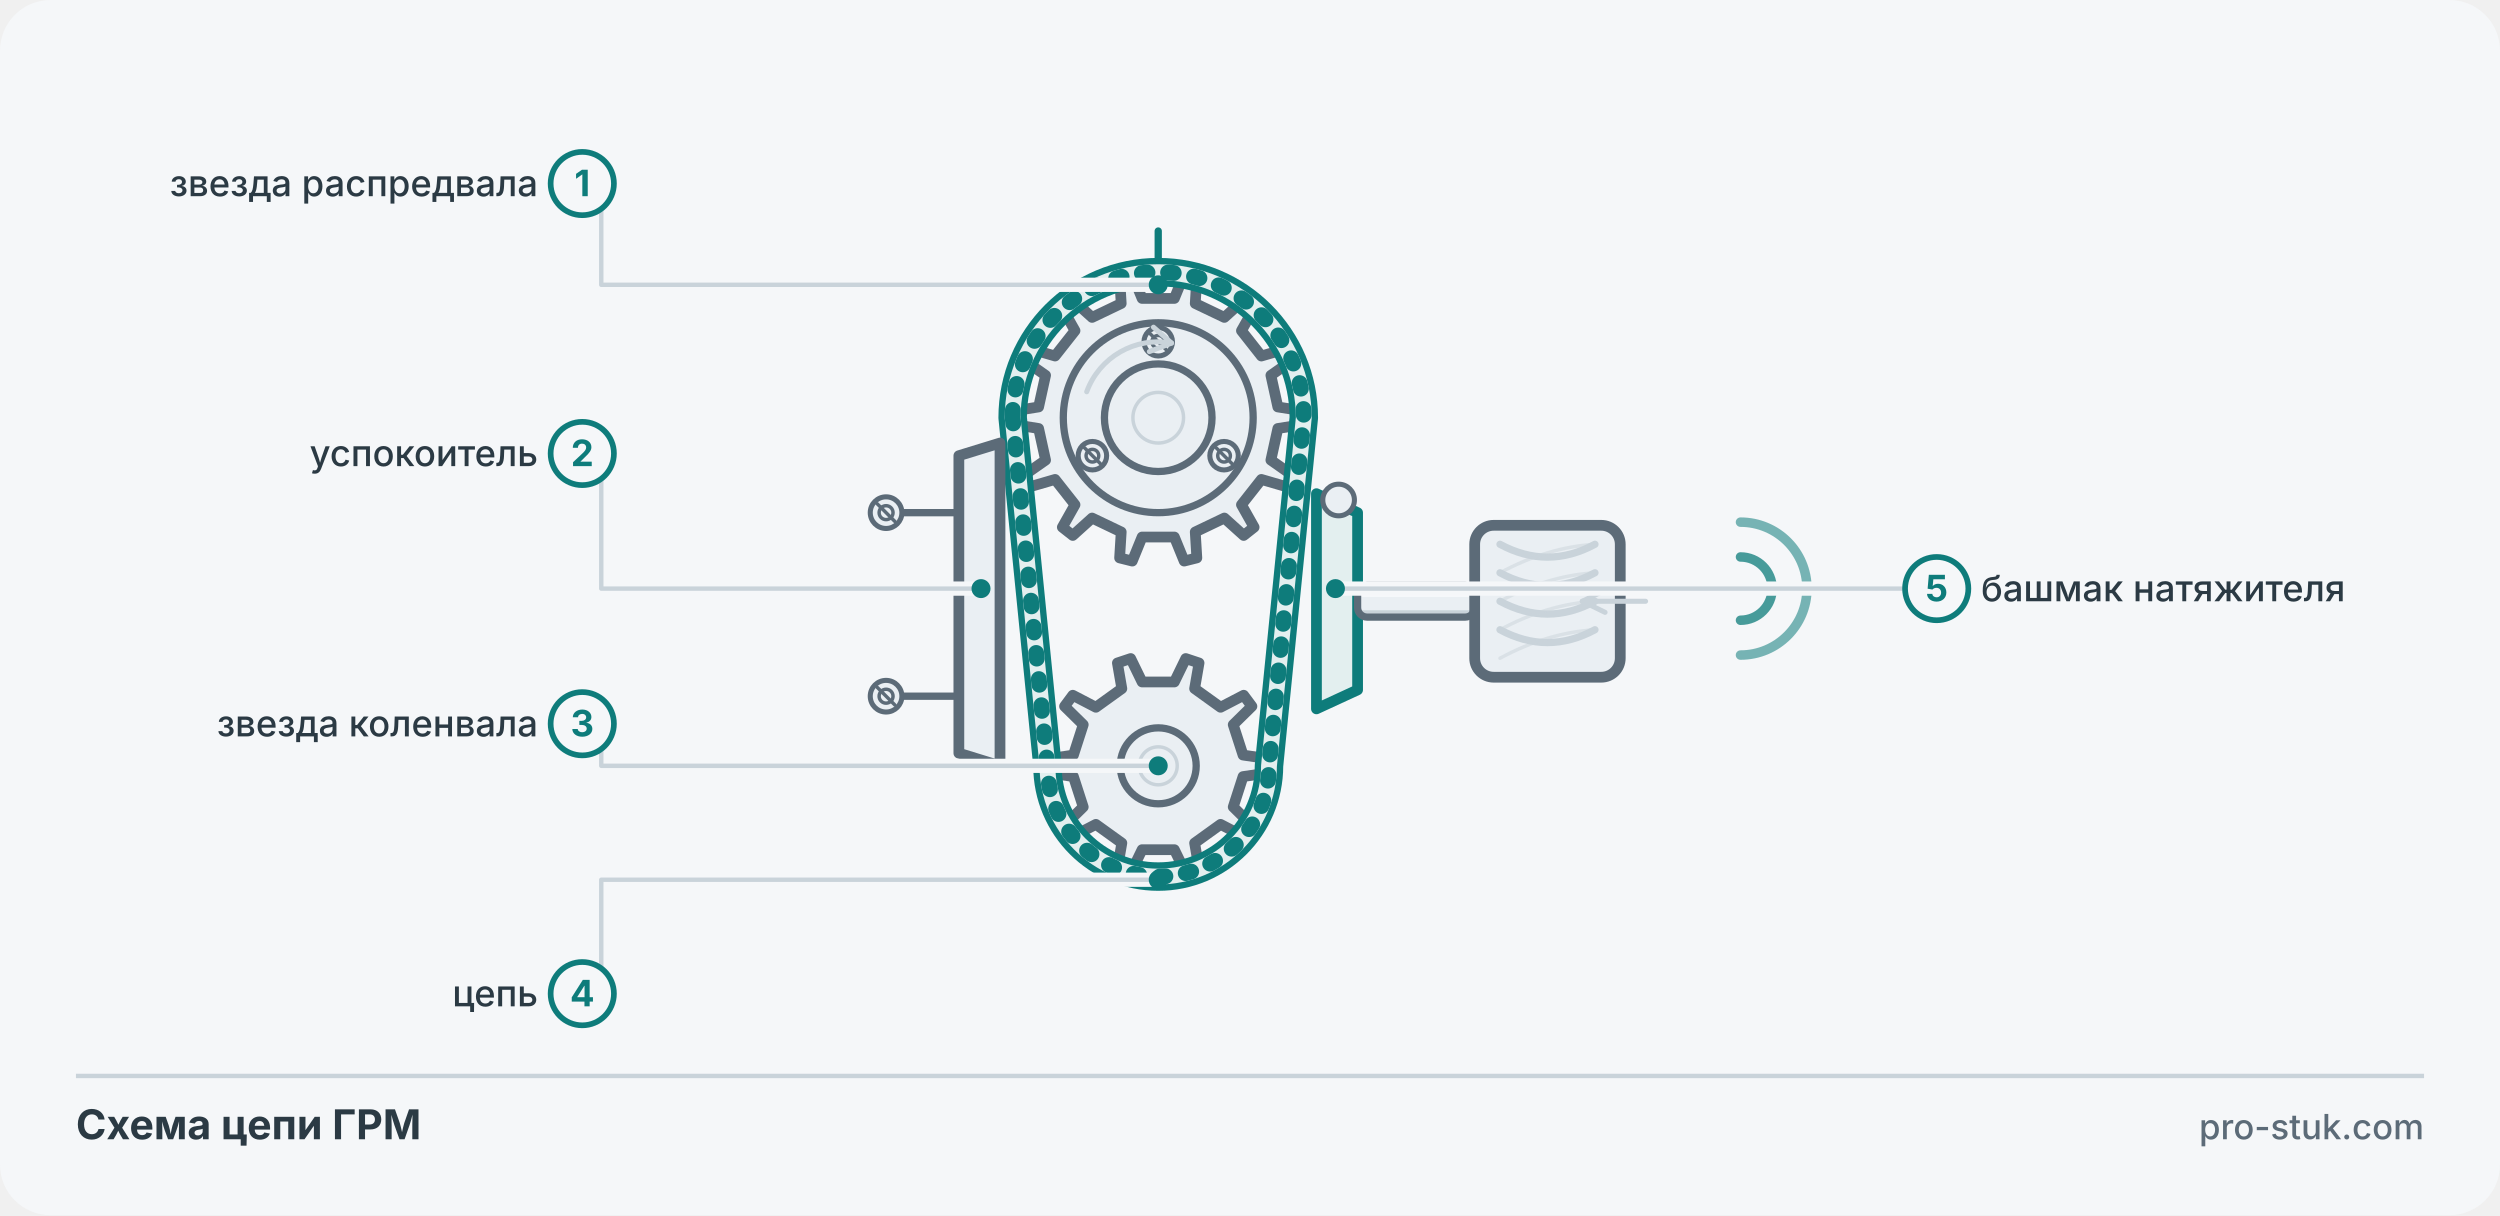
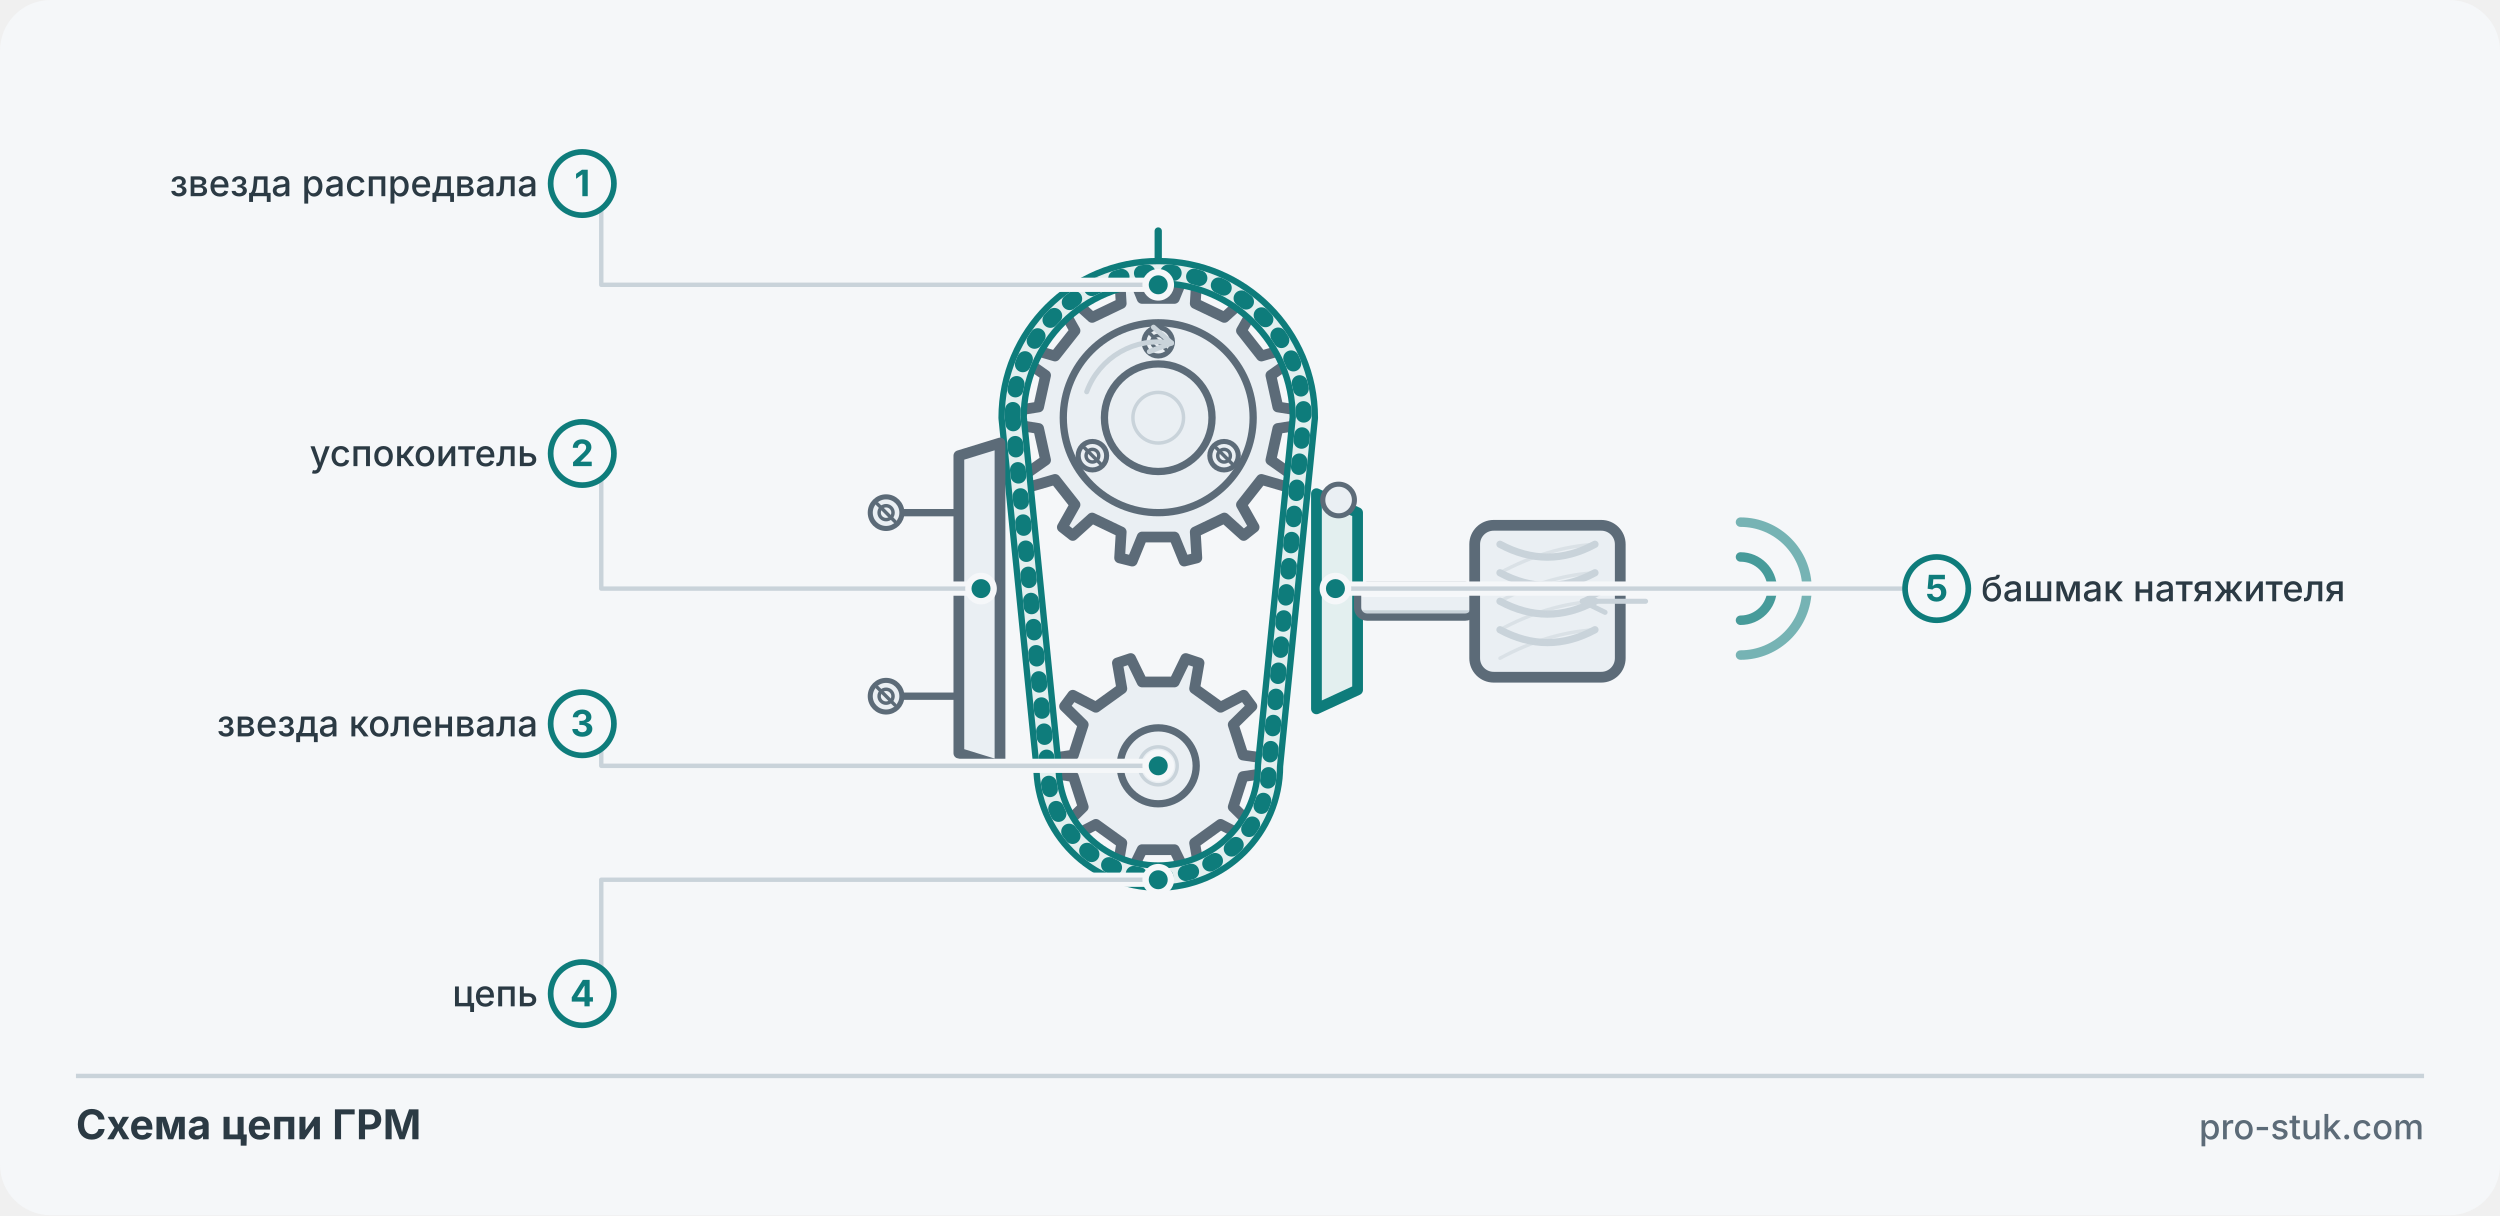
<svg xmlns="http://www.w3.org/2000/svg" viewBox="0 0 790 384" role="img" aria-label="Схема цепи ГРМ">
  <defs>
    <pattern id="mRub" width="7" height="7" patternUnits="userSpaceOnUse">
      <path d="M0 7 L7 0 M-1 1 L1 -1 M6 8 L8 6" stroke="#C9D3DA" stroke-width="1" />
      <path d="M0 0 L7 7 M-1 6 L1 8 M6 -1 L8 1" stroke="#C9D3DA" stroke-width="1" />
    </pattern>
    <pattern id="mCer" width="8" height="8" patternUnits="userSpaceOnUse">
      <circle cx="2" cy="2" r="1.2" fill="#C9D3DA" />
      <circle cx="6" cy="6" r="1.2" fill="#C9D3DA" />
    </pattern>
    <pattern id="mFric" width="6" height="6" patternUnits="userSpaceOnUse">
      <circle cx="1.5" cy="1.5" r="0.9" fill="#0E7C7B" opacity="0.55" />
      <circle cx="4.5" cy="4.5" r="0.9" fill="#0E7C7B" opacity="0.55" />
      <circle cx="4.5" cy="1.5" r="0.6" fill="#0E7C7B" opacity="0.35" />
    </pattern>
    <pattern id="mMet" width="6" height="6" patternUnits="userSpaceOnUse" patternTransform="rotate(45)">
      <path d="M0 0 V6" stroke="#C9D3DA" stroke-width="1" />
    </pattern>
  </defs>
  <rect width="790" height="384" rx="16" fill="#F5F7F9" />
  <g id="hl" />
  <g transform="translate(198,66)">
    <g fill="none" stroke-linecap="round" stroke-linejoin="round">
      <path d="M 205.8 62.6 L 214.0 63.9 L 214.0 68.1 L 205.8 69.4 L 203.6 79.4 L 210.3 84.1 L 208.5 87.8 L 200.6 85.5 L 194.3 93.5 L 198.3 100.6 L 195.0 103.2 L 188.9 97.7 L 179.7 102.1 L 180.2 110.3 L 176.2 111.3 L 173.1 103.7 L 162.9 103.7 L 159.8 111.3 L 155.8 110.3 L 156.3 102.1 L 147.1 97.7 L 141.0 103.2 L 137.7 100.6 L 141.7 93.5 L 135.4 85.5 L 127.5 87.8 L 125.7 84.1 L 132.4 79.4 L 130.2 69.4 L 122.0 68.1 L 122.0 63.9 L 130.2 62.6 L 132.4 52.6 L 125.7 47.9 L 127.5 44.2 L 135.4 46.5 L 141.7 38.5 L 137.7 31.4 L 141.0 28.8 L 147.1 34.3 L 156.3 29.9 L 155.8 21.7 L 159.8 20.7 L 162.9 28.3 L 173.1 28.3 L 176.2 20.7 L 180.2 21.7 L 179.7 29.9 L 188.9 34.3 L 195.0 28.8 L 198.3 31.4 L 194.3 38.5 L 200.6 46.5 L 208.5 44.2 L 210.3 47.9 L 203.6 52.6 Z" stroke="#5C6B78" stroke-width="3.4" fill="#EAEFF3" />
      <circle cx="168.0" cy="66.0" r="30.0" stroke="#5C6B78" stroke-width="2.3" fill="none" />
      <circle cx="168.0" cy="66.0" r="17.0" stroke="#5C6B78" stroke-width="2.3" fill="#EAEFF3" />
      <circle cx="168.0" cy="66.0" r="8.0" stroke="#C9D3DA" stroke-width="1.1" fill="none" />
      <circle cx="188.8" cy="78.0" r="4.5" stroke="#5C6B78" stroke-width="1.6" fill="#EAEFF3" />
      <path d="M 186.3 75.5 L 191.3 80.5" stroke="#5C6B78" stroke-width="1.1" />
      <circle cx="188.8" cy="78.0" r="2.0" stroke="#5C6B78" stroke-width="1.1" fill="none" />
      <circle cx="147.2" cy="78.0" r="4.5" stroke="#5C6B78" stroke-width="1.6" fill="#EAEFF3" />
      <path d="M 144.7 75.5 L 149.7 80.5" stroke="#5C6B78" stroke-width="1.1" />
      <circle cx="147.2" cy="78.0" r="2.0" stroke="#5C6B78" stroke-width="1.1" fill="none" />
      <circle cx="168.0" cy="42.0" r="4.5" stroke="#5C6B78" stroke-width="1.6" fill="#EAEFF3" />
      <path d="M 165.5 39.5 L 170.5 44.5" stroke="#5C6B78" stroke-width="1.1" />
      <circle cx="168.0" cy="42.0" r="2.0" stroke="#5C6B78" stroke-width="1.1" fill="none" />
      <path d="M 168.0 18.0 L 168.0 7.0" stroke="#0E7C7B" stroke-width="2.3" />
      <path d="M 194.8 172.6 L 202.9 173.8 L 202.9 178.2 L 194.8 179.4 L 191.7 189.0 L 197.6 194.8 L 195.0 198.3 L 187.7 194.5 L 179.5 200.4 L 180.9 208.5 L 176.7 209.9 L 173.1 202.5 L 162.9 202.5 L 159.3 209.9 L 155.1 208.5 L 156.5 200.4 L 148.3 194.5 L 141.0 198.3 L 138.4 194.8 L 144.3 189.0 L 141.2 179.4 L 133.1 178.2 L 133.1 173.8 L 141.2 172.6 L 144.3 163.0 L 138.4 157.2 L 141.0 153.7 L 148.3 157.5 L 156.5 151.6 L 155.1 143.5 L 159.3 142.1 L 162.9 149.5 L 173.1 149.5 L 176.7 142.1 L 180.9 143.5 L 179.5 151.6 L 187.7 157.5 L 195.0 153.7 L 197.6 157.2 L 191.7 163.0 Z" stroke="#5C6B78" stroke-width="3.4" fill="#EAEFF3" />
      <circle cx="168.0" cy="176.0" r="12.0" stroke="#5C6B78" stroke-width="2.3" fill="#EAEFF3" />
      <circle cx="168.0" cy="176.0" r="6.0" stroke="#C9D3DA" stroke-width="1.1" fill="none" />
      <path d="M 122.0 66.0 L 133.0 176.0 A 35.0 35.0 0 0 0 203.0 176.0 L 214.0 66.0 A 46.0 46.0 0 0 0 122.0 66.0 Z" stroke="#0E7C7B" stroke-width="9" fill="none" />
      <path d="M 122.0 66.0 L 133.0 176.0 A 35.0 35.0 0 0 0 203.0 176.0 L 214.0 66.0 A 46.0 46.0 0 0 0 122.0 66.0 Z" stroke="#E3EFEF" stroke-width="5" fill="none" />
      <path d="M 122.0 66.0 L 133.0 176.0 A 35.0 35.0 0 0 0 203.0 176.0 L 214.0 66.0 A 46.0 46.0 0 0 0 122.0 66.0 Z" stroke="#0E7C7B" stroke-width="5" stroke-dasharray="1.8 6.5" fill="none" />
      <path d="M 118.0 74.0 L 118.0 176.0 L 105.0 172.0 L 105.0 78.0 Z" stroke="#5C6B78" stroke-width="3.4" fill="#EAEFF3" />
      <path d="M 105.0 96.0 L 86.0 96.0" stroke="#5C6B78" stroke-width="2.3" />
      <circle cx="82.0" cy="96.0" r="5.0" stroke="#5C6B78" stroke-width="1.6" fill="#EAEFF3" />
      <path d="M 79.2 93.2 L 84.8 98.8" stroke="#5C6B78" stroke-width="1.1" />
      <circle cx="82.0" cy="96.0" r="2.2" stroke="#5C6B78" stroke-width="1.1" fill="none" />
      <path d="M 105.0 154.0 L 86.0 154.0" stroke="#5C6B78" stroke-width="2.3" />
      <circle cx="82.0" cy="154.0" r="5.0" stroke="#5C6B78" stroke-width="1.6" fill="#EAEFF3" />
      <path d="M 79.2 151.2 L 84.8 156.8" stroke="#5C6B78" stroke-width="1.1" />
      <circle cx="82.0" cy="154.0" r="2.2" stroke="#5C6B78" stroke-width="1.1" fill="none" />
      <path d="M 218.0 90.0 L 218.0 158.0 L 231.0 152.0 L 231.0 96.0 Z" stroke="#0E7C7B" stroke-width="3.4" fill="#E3EFEF" />
      <circle cx="225.0" cy="92.0" r="5.0" stroke="#5C6B78" stroke-width="1.6" fill="#EAEFF3" />
      <rect x="231.0" y="119.0" width="37.0" height="10.0" rx="3" stroke="none" stroke-width="0" fill="#EAEFF3" />
      <rect x="231.0" y="120.4" width="37.0" height="2.2" fill="#FFFFFF" opacity="0.65" />
      <path d="M 231.0 127.4 L 268.0 127.4" stroke="#C9D3DA" stroke-width="1.1" />
      <rect x="231.0" y="119.0" width="37.0" height="10.0" rx="3" stroke="#5C6B78" stroke-width="2.3" fill="none" />
      <rect x="268.0" y="100.0" width="46.0" height="48.0" rx="6" stroke="#5C6B78" stroke-width="3.4" fill="#EAEFF3" />
      <path d="M 276 106.0 Q 291 114.1 306 106.0" stroke="#C9D3DA" stroke-width="2.3" fill="none" />
      <path d="M 306 106.0 Q 291 106.9 276 115.0" stroke="#C9D3DA" stroke-width="1.1" fill="none" opacity="0.5" />
      <path d="M 276 115.0 Q 291 123.1 306 115.0" stroke="#C9D3DA" stroke-width="2.3" fill="none" />
      <path d="M 306 115.0 Q 291 115.9 276 124.0" stroke="#C9D3DA" stroke-width="1.1" fill="none" opacity="0.5" />
      <path d="M 276 124.0 Q 291 132.1 306 124.0" stroke="#C9D3DA" stroke-width="2.3" fill="none" />
      <path d="M 306 124.0 Q 291 124.9 276 133.0" stroke="#C9D3DA" stroke-width="1.1" fill="none" opacity="0.5" />
      <path d="M 276 133.0 Q 291 141.1 306 133.0" stroke="#C9D3DA" stroke-width="2.3" fill="none" />
      <path d="M 306 133.0 Q 291 133.9 276 142.0" stroke="#C9D3DA" stroke-width="1.1" fill="none" opacity="0.5" />
      <path d="M 322.0 124.0 L 302.0 124.0" stroke="#C9D3DA" stroke-width="1.6" />
      <path d="M 309.2 120.5 L 302.0 124.0 L 309.2 127.5" stroke="#C9D3DA" stroke-width="1.6" fill="none" />
      <path d="M 145.4 57.8 A 24.0 24.0 0 0 1 172.2 42.4" stroke="#C9D3DA" stroke-width="1.6" fill="none" />
      <path d="M 165.2 45.1 L 172.2 42.4 L 166.5 37.4" stroke="#C9D3DA" stroke-width="1.6" fill="none" />
      <path d="M 352 110 A 10 10 0 0 1 352 130" stroke="#0E7C7B" stroke-width="3" opacity="0.75" />
      <path d="M 352 99 A 21 21 0 0 1 352 141" stroke="#0E7C7B" stroke-width="3" opacity="0.55" />
    </g>
  </g>
  <g fill="none" stroke-linecap="round" stroke-linejoin="round">
    <path d="M 184.0 58.0 L 190.0 58.0 L 190.0 90.0 L 366.0 90.0" stroke="#F5F7F9" stroke-width="4.5" fill="none" />
    <path d="M 184.0 58.0 L 190.0 58.0 L 190.0 90.0 L 366.0 90.0" stroke="#C9D3DA" stroke-width="1.4" fill="none" />
+     <circle cx="366.0" cy="90.0" r="5" fill="#F5F7F9" />
    <circle cx="366.0" cy="90.0" r="3" fill="#0E7C7B" />
    <circle cx="184" cy="58.0" r="10" fill="#F5F7F9" stroke="#0E7C7B" stroke-width="1.8" />
    <text x="184.0" y="62.0" font-family="Manrope, Inter, system-ui, -apple-system, Segoe UI, sans-serif" font-size="11.5" font-weight="700" fill="#0E7C7B" text-anchor="middle">1</text>
    <text x="170.0" y="62.0" font-family="Manrope, Inter, system-ui, -apple-system, Segoe UI, sans-serif" font-size="11.5" font-weight="500" fill="#2B3A44" text-anchor="end">звезда распредвала</text>
    <path d="M 184.0 143.3 L 190.0 143.3 L 190.0 186.0 L 310.0 186.0" stroke="#F5F7F9" stroke-width="4.5" fill="none" />
    <path d="M 184.0 143.3 L 190.0 143.3 L 190.0 186.0 L 310.0 186.0" stroke="#C9D3DA" stroke-width="1.4" fill="none" />
+     <circle cx="310.0" cy="186.0" r="5" fill="#F5F7F9" />
    <circle cx="310.0" cy="186.0" r="3" fill="#0E7C7B" />
    <circle cx="184" cy="143.3" r="10" fill="#F5F7F9" stroke="#0E7C7B" stroke-width="1.8" />
    <text x="184.0" y="147.3" font-family="Manrope, Inter, system-ui, -apple-system, Segoe UI, sans-serif" font-size="11.5" font-weight="700" fill="#0E7C7B" text-anchor="middle">2</text>
    <text x="170.0" y="147.3" font-family="Manrope, Inter, system-ui, -apple-system, Segoe UI, sans-serif" font-size="11.5" font-weight="500" fill="#2B3A44" text-anchor="end">успокоитель</text>
    <path d="M 184.0 228.7 L 190.0 228.7 L 190.0 242.0 L 366.0 242.0" stroke="#F5F7F9" stroke-width="4.5" fill="none" />
    <path d="M 184.0 228.7 L 190.0 228.7 L 190.0 242.0 L 366.0 242.0" stroke="#C9D3DA" stroke-width="1.4" fill="none" />
+     <circle cx="366.0" cy="242.0" r="5" fill="#F5F7F9" />
    <circle cx="366.0" cy="242.0" r="3" fill="#0E7C7B" />
    <circle cx="184" cy="228.7" r="10" fill="#F5F7F9" stroke="#0E7C7B" stroke-width="1.8" />
    <text x="184.0" y="232.7" font-family="Manrope, Inter, system-ui, -apple-system, Segoe UI, sans-serif" font-size="11.5" font-weight="700" fill="#0E7C7B" text-anchor="middle">3</text>
    <text x="170.0" y="232.7" font-family="Manrope, Inter, system-ui, -apple-system, Segoe UI, sans-serif" font-size="11.5" font-weight="500" fill="#2B3A44" text-anchor="end">звезда коленвала</text>
    <path d="M 184.0 314.0 L 190.0 314.0 L 190.0 278.0 L 366.0 278.0" stroke="#F5F7F9" stroke-width="4.5" fill="none" />
    <path d="M 184.0 314.0 L 190.0 314.0 L 190.0 278.0 L 366.0 278.0" stroke="#C9D3DA" stroke-width="1.4" fill="none" />
+     <circle cx="366.0" cy="278.0" r="5" fill="#F5F7F9" />
    <circle cx="366.0" cy="278.0" r="3" fill="#0E7C7B" />
    <circle cx="184" cy="314.0" r="10" fill="#F5F7F9" stroke="#0E7C7B" stroke-width="1.8" />
    <text x="184.0" y="318.0" font-family="Manrope, Inter, system-ui, -apple-system, Segoe UI, sans-serif" font-size="11.5" font-weight="700" fill="#0E7C7B" text-anchor="middle">4</text>
    <text x="170.0" y="318.0" font-family="Manrope, Inter, system-ui, -apple-system, Segoe UI, sans-serif" font-size="11.5" font-weight="500" fill="#2B3A44" text-anchor="end">цепь</text>
    <path d="M 612.0 186.0 L 606.0 186.0 L 606.0 186.0 L 422.0 186.0" stroke="#F5F7F9" stroke-width="4.5" fill="none" />
    <path d="M 612.0 186.0 L 606.0 186.0 L 606.0 186.0 L 422.0 186.0" stroke="#C9D3DA" stroke-width="1.4" fill="none" />
+     <circle cx="422.0" cy="186.0" r="5" fill="#F5F7F9" />
    <circle cx="422.0" cy="186.0" r="3" fill="#0E7C7B" />
    <circle cx="612" cy="186.0" r="10" fill="#F5F7F9" stroke="#0E7C7B" stroke-width="1.8" />
    <text x="612.0" y="190.0" font-family="Manrope, Inter, system-ui, -apple-system, Segoe UI, sans-serif" font-size="11.5" font-weight="700" fill="#0E7C7B" text-anchor="middle">5</text>
    <text x="626.0" y="190.0" font-family="Manrope, Inter, system-ui, -apple-system, Segoe UI, sans-serif" font-size="11.5" font-weight="500" fill="#2B3A44" text-anchor="start">башмак натяжителя</text>
  </g>
  <path d="M 24 340 L 766 340" stroke="#C9D3DA" stroke-width="1.4" fill="none" />
  <text x="24.0" y="360.0" font-family="Manrope, Inter, system-ui, -apple-system, Segoe UI, sans-serif" font-size="13" font-weight="700" fill="#2B3A44" text-anchor="start">Схема цепи ГРМ</text>
  <text x="766.0" y="360.0" font-family="Manrope, Inter, system-ui, -apple-system, Segoe UI, sans-serif" font-size="11" font-weight="500" fill="#5C6B78" text-anchor="end">pro-stuk.com</text>
</svg>
